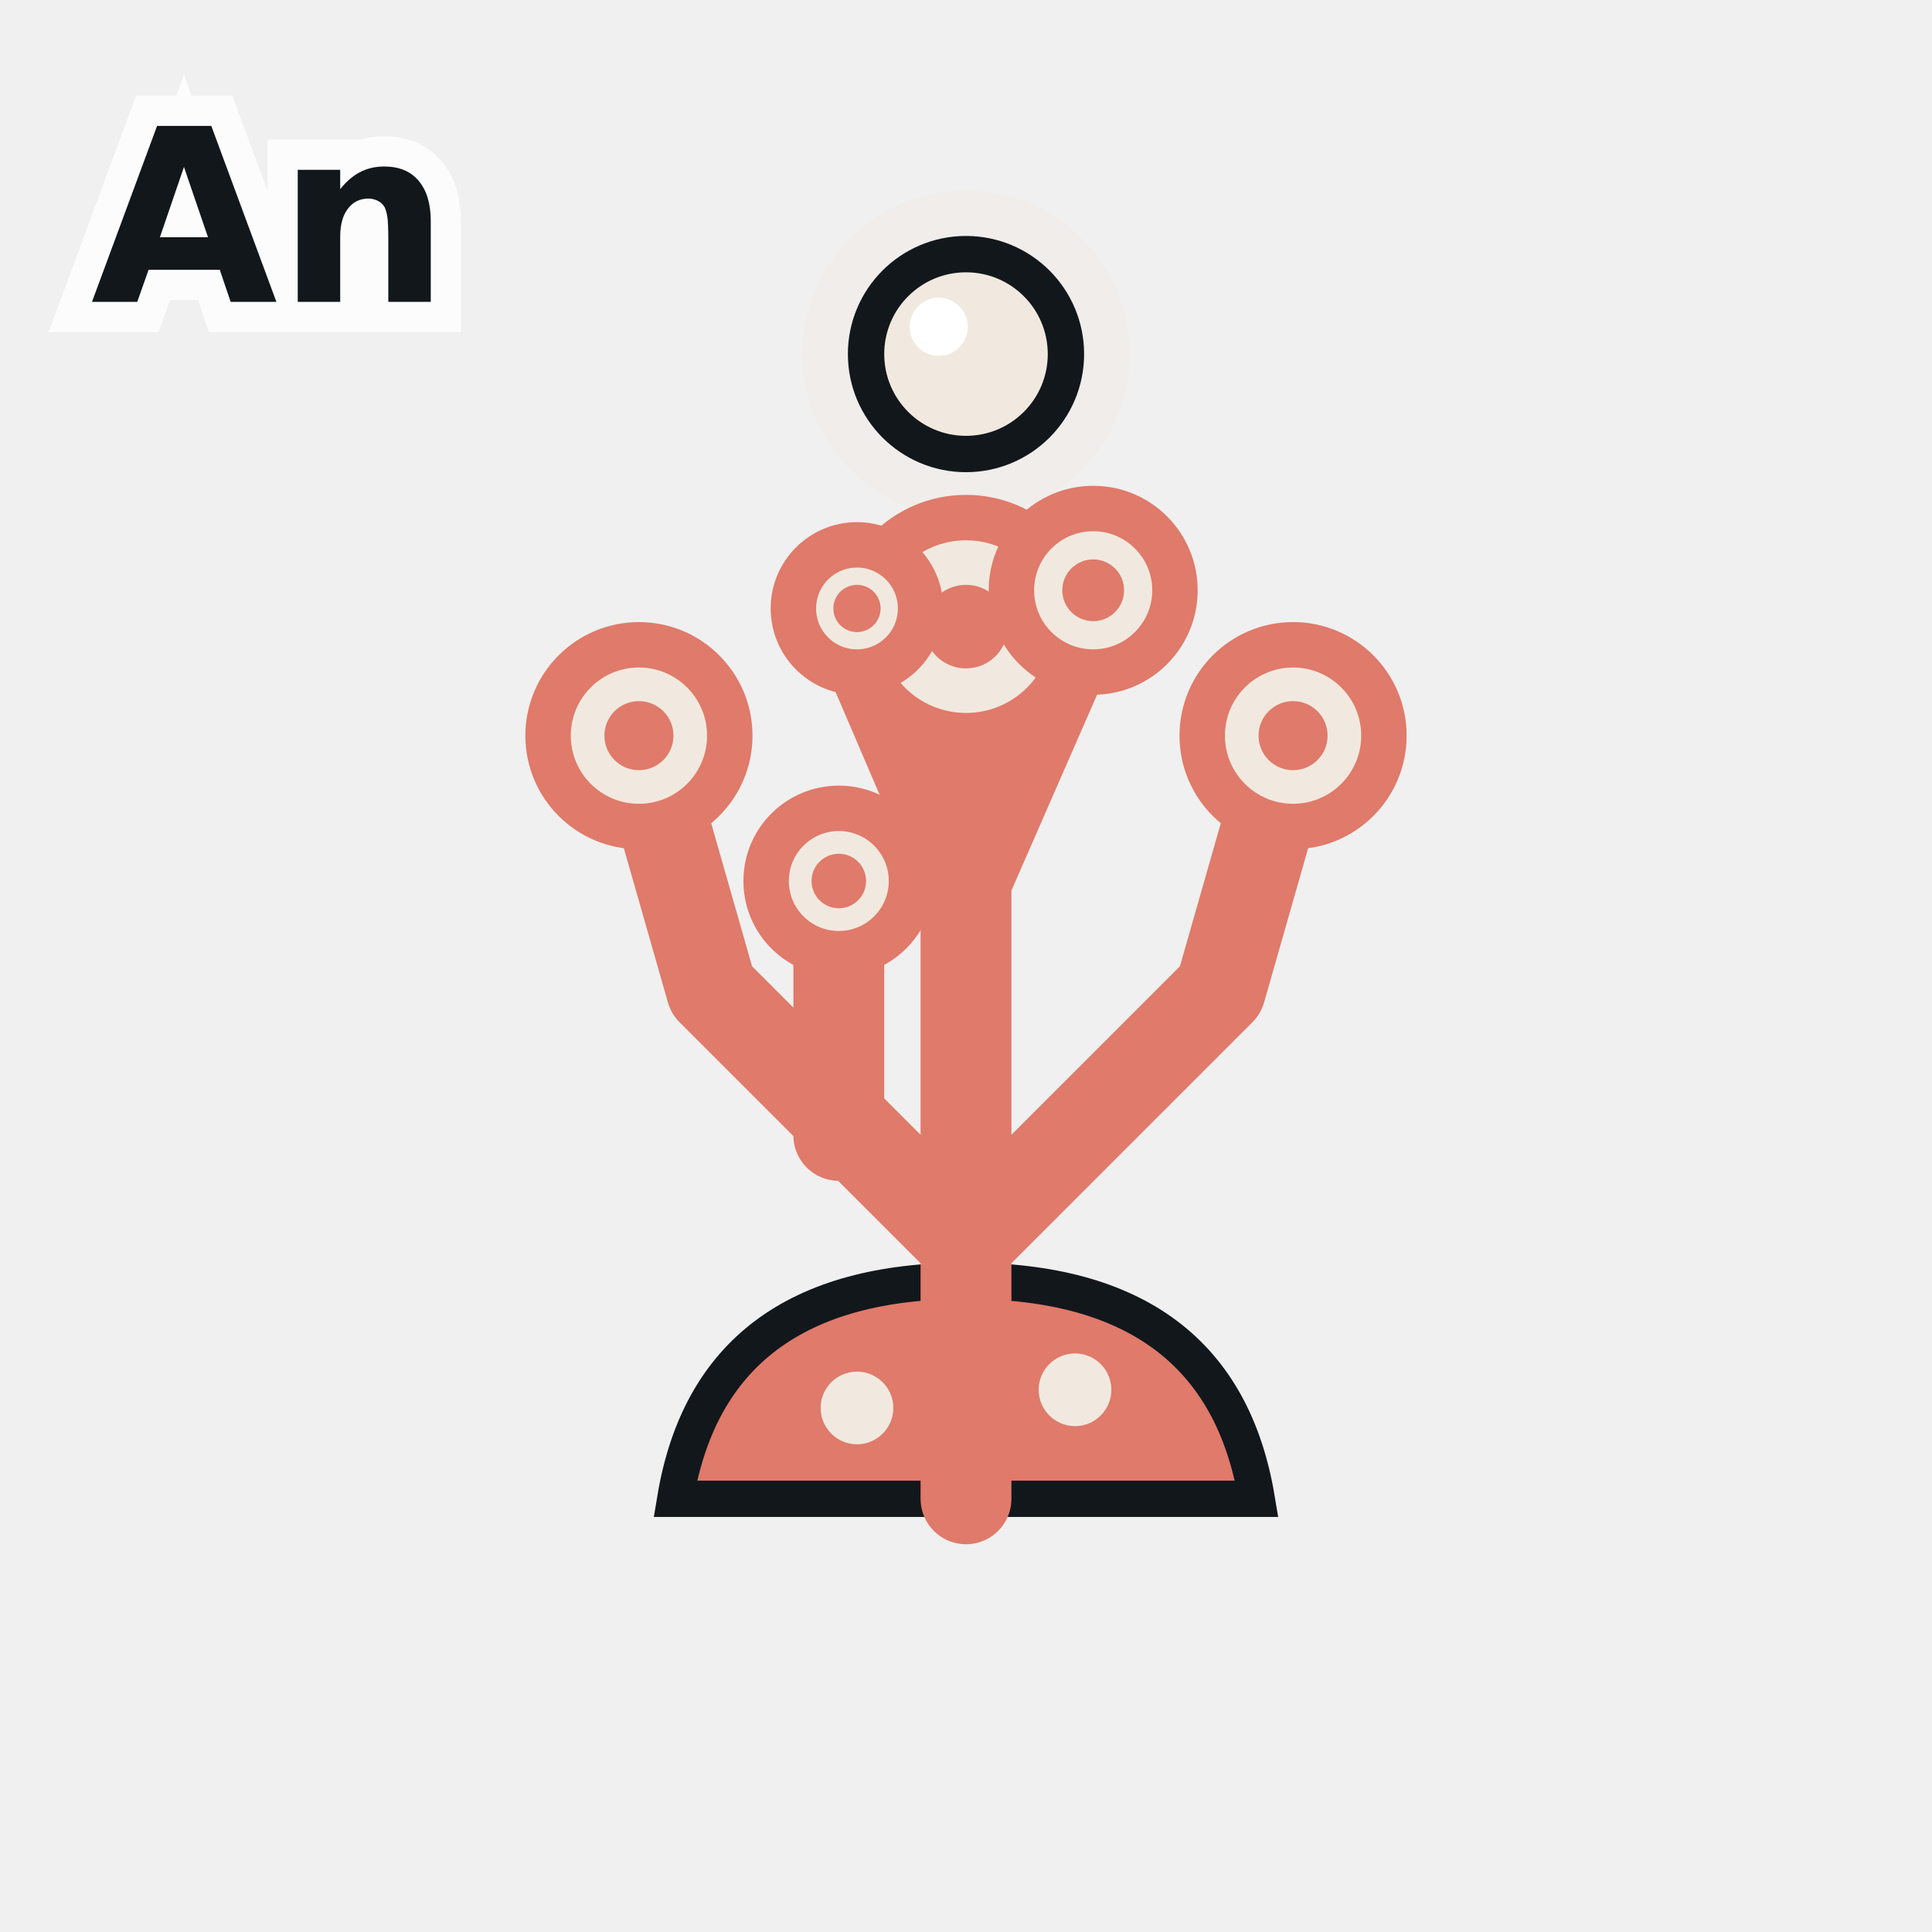
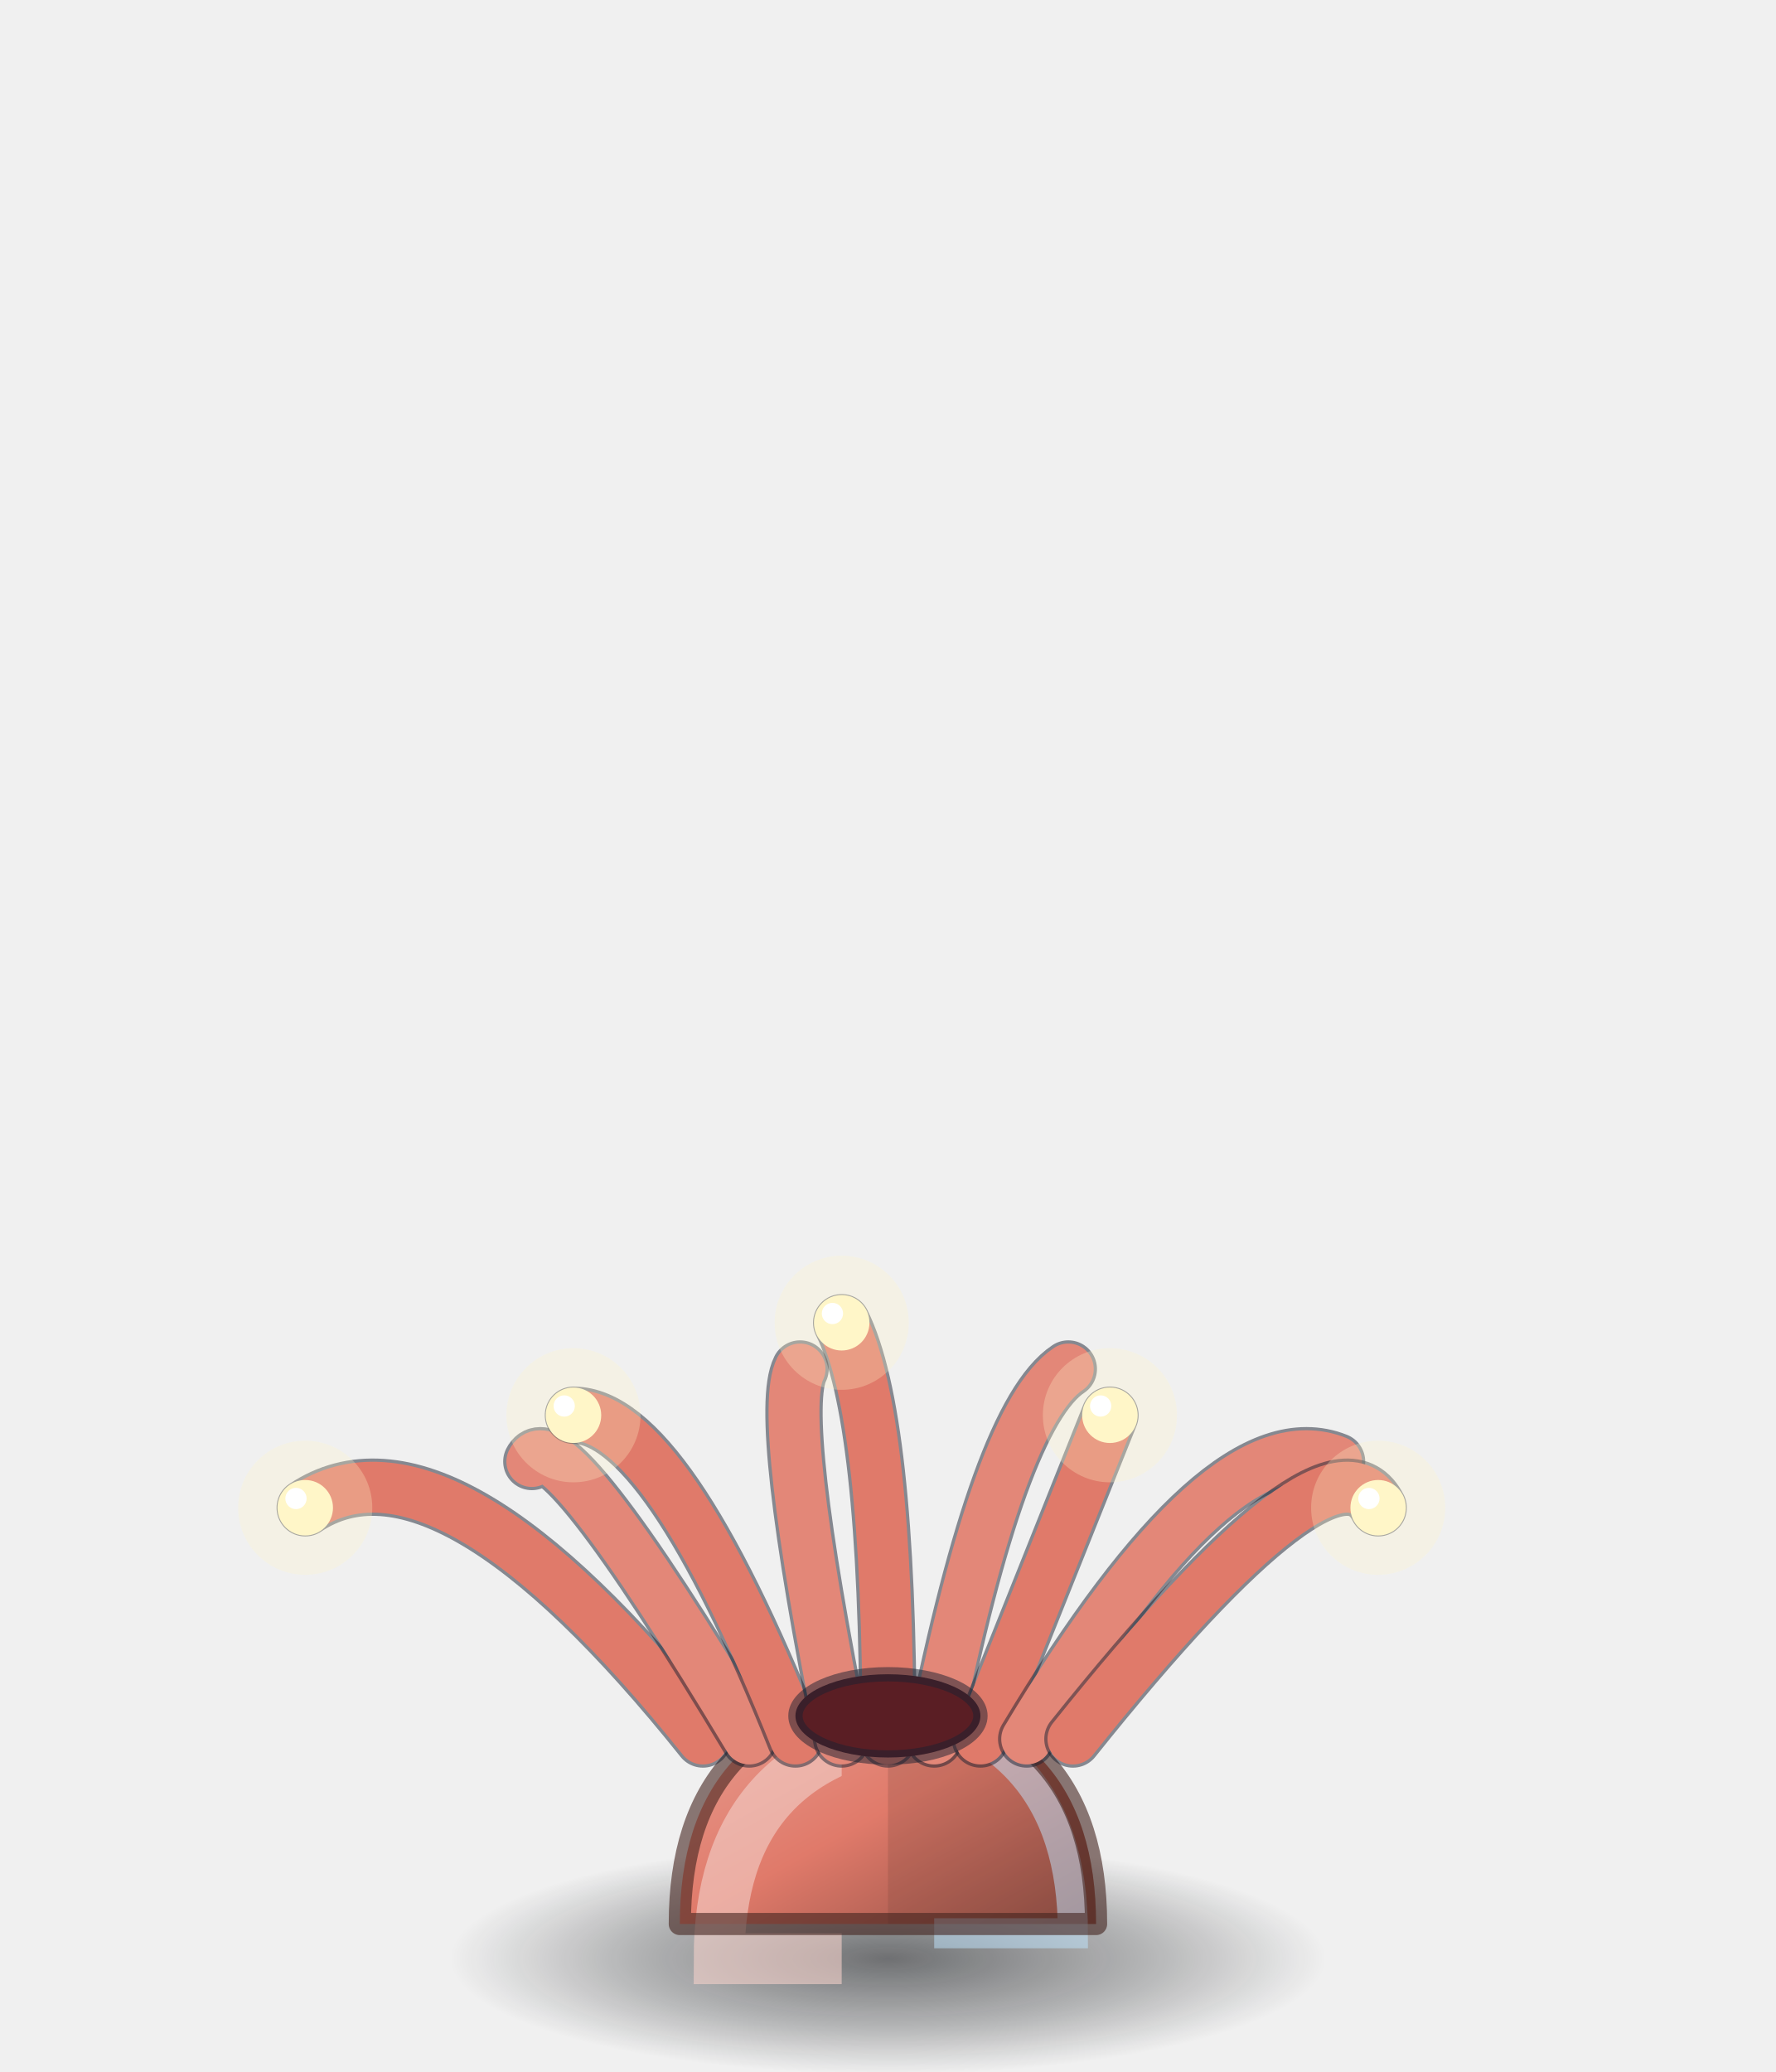
- <svg xmlns="http://www.w3.org/2000/svg" width="64" height="64" viewBox="0 0 64 64">
-   <g transform="translate(32,34) rotate(0) scale(0.836,0.836)">
-     <g transform="scale(.72)">
-       <g>
-         <circle cx="0" cy="-37" r="9" fill="#f1e9df" opacity=".35" />
-         <circle cx="0" cy="-37" r="5.5" fill="#f1e9df" stroke="#12171c" stroke-width="2" />
-         <circle cx="-1.5" cy="-38.5" r="1.6" fill="#fff" />
-         <path d="M-16 26 Q-14 14 0 14 Q14 14 16 26Z" fill="#e07a6a" stroke="#12171c" stroke-width="2" />
-         <circle cx="-6" cy="21" r="2" fill="#f1e9df" />
-         <circle cx="6" cy="20" r="2" fill="#f1e9df" />
-         <path d="M0 26 L0 6 M0 12 L-14 -2 L-18 -16 M0 12 L14 -2 L18 -16 M0 6 L0 -20 M-7 6 L-7 -6 M0 -8 L-6 -22 M0 -8 L7 -24" stroke="#e07a6a" stroke-opacity="1" stroke-width="5" stroke-linecap="round" stroke-linejoin="round" fill="none" />
-         <circle cx="-18" cy="-16" r="5" fill="#f1e9df" stroke="#e07a6a" stroke-width="2.5" />
-         <circle cx="-18" cy="-16" r="1.9" fill="#e07a6a" />
-         <circle cx="18" cy="-16" r="5" fill="#f1e9df" stroke="#e07a6a" stroke-width="2.5" />
-         <circle cx="18" cy="-16" r="1.9" fill="#e07a6a" />
-         <circle cx="0" cy="-22" r="6" fill="#f1e9df" stroke="#e07a6a" stroke-width="2.5" />
-         <circle cx="0" cy="-22" r="2.3" fill="#e07a6a" />
-         <circle cx="-7" cy="-8" r="4" fill="#f1e9df" stroke="#e07a6a" stroke-width="2.5" />
-         <circle cx="-7" cy="-8" r="1.5" fill="#e07a6a" />
-         <circle cx="7" cy="-24" r="4.5" fill="#f1e9df" stroke="#e07a6a" stroke-width="2.5" />
-         <circle cx="7" cy="-24" r="1.7" fill="#e07a6a" />
-         <circle cx="-6" cy="-23" r="3.5" fill="#f1e9df" stroke="#e07a6a" stroke-width="2.5" />
-         <circle cx="-6" cy="-23" r="1.3" fill="#e07a6a" />
-       </g>
+ <svg xmlns="http://www.w3.org/2000/svg" width="96" height="112" viewBox="0 0 96 112">
+   <defs>
+     <radialGradient id="shadowg">
+       <stop offset="0" stop-color="#05080c" stop-opacity=".55" />
+       <stop offset=".6" stop-color="#05080c" stop-opacity=".25" />
+       <stop offset="1" stop-color="#05080c" stop-opacity="0" />
+     </radialGradient>
+   </defs>
+   <g transform="translate(48,104) scale(1.250)">
+     <ellipse cx="0" cy="1.5" rx="19" ry="5" fill="url(#shadowg)" />
+     <linearGradient id="k1012" x1="0" y1="0" x2="1" y2="1">
+       <stop offset="0" stop-color="#e89f93" />
+       <stop offset=".5" stop-color="#e07a6a" />
+       <stop offset="1" stop-color="#8a4b41" />
+     </linearGradient>
+     <clipPath id="k1009">
+       <rect x="0" y="-90" width="120" height="180" />
+     </clipPath>
+     <clipPath id="k1010">
+       <rect x="-120" y="-90" width="118" height="180" />
+     </clipPath>
+     <clipPath id="k1011">
+       <rect x="2" y="-90" width="120" height="180" />
+     </clipPath>
+     <path d="M-9 0Q-9 -9 0 -10Q9 -9 9 0Z" fill="url(#k1012)" />
+     <path d="M-9 0Q-9 -9 0 -10Q9 -9 9 0Z" fill="#703d35" opacity="0.21" clip-path="url(#k1009)" />
+     <g clip-path="url(#k1010)">
+       <path d="M-9 0Q-9 -9 0 -10Q9 -9 9 0Z" fill="none" stroke="#f4d0ca" stroke-width="2.2" opacity=".6" transform="translate(1.7 1.5)" />
    </g>
+     <g clip-path="url(#k1011)">
+       <path d="M-9 0Q-9 -9 0 -10Q9 -9 9 0Z" fill="none" stroke="#bfe6ff" stroke-width="1.3" opacity=".5" transform="translate(-1 0.4)" />
+     </g>
+     <path d="M-9 0Q-9 -9 0 -10Q9 -9 9 0Z" fill="none" stroke="#43241f" stroke-opacity=".6" stroke-width="0.96" stroke-linejoin="round" />
+     <path d="M-8 -8Q-19.2 -22 -25.2 -18" stroke="#1b2130" stroke-opacity=".5" stroke-width="2.48" stroke-linecap="round" fill="none" />
+     <path d="M-8 -8Q-19.2 -22 -25.2 -18" stroke="#e07a6a" stroke-width="2.2" stroke-linecap="round" fill="none" />
+     <path d="M-6 -8Q-14.4 -22 -15.4 -20" stroke="#1b2130" stroke-opacity=".5" stroke-width="2.48" stroke-linecap="round" fill="none" />
+     <path d="M-6 -8Q-14.4 -22 -15.4 -20" stroke="#e38778" stroke-width="2.2" stroke-linecap="round" fill="none" />
+     <path d="M-4 -8Q-9.6 -22 -13.6 -22" stroke="#1b2130" stroke-opacity=".5" stroke-width="2.48" stroke-linecap="round" fill="none" />
+     <path d="M-4 -8Q-9.6 -22 -13.6 -22" stroke="#e07a6a" stroke-width="2.2" stroke-linecap="round" fill="none" />
+     <path d="M-2 -8Q-4.8 -22 -3.8 -24" stroke="#1b2130" stroke-opacity=".5" stroke-width="2.48" stroke-linecap="round" fill="none" />
+     <path d="M-2 -8Q-4.8 -22 -3.8 -24" stroke="#e38778" stroke-width="2.2" stroke-linecap="round" fill="none" />
+     <path d="M0 -8Q0.0 -22 -2.0 -26" stroke="#1b2130" stroke-opacity=".5" stroke-width="2.48" stroke-linecap="round" fill="none" />
+     <path d="M0 -8Q0.0 -22 -2.0 -26" stroke="#e07a6a" stroke-width="2.2" stroke-linecap="round" fill="none" />
+     <path d="M2 -8Q4.8 -22 7.8 -24" stroke="#1b2130" stroke-opacity=".5" stroke-width="2.48" stroke-linecap="round" fill="none" />
+     <path d="M2 -8Q4.8 -22 7.8 -24" stroke="#e38778" stroke-width="2.2" stroke-linecap="round" fill="none" />
+     <path d="M4 -8Q9.6 -22 9.6 -22" stroke="#1b2130" stroke-opacity=".5" stroke-width="2.48" stroke-linecap="round" fill="none" />
+     <path d="M4 -8Q9.6 -22 9.6 -22" stroke="#e07a6a" stroke-width="2.2" stroke-linecap="round" fill="none" />
+     <path d="M6 -8Q14.4 -22 19.4 -20" stroke="#1b2130" stroke-opacity=".5" stroke-width="2.48" stroke-linecap="round" fill="none" />
+     <path d="M6 -8Q14.4 -22 19.4 -20" stroke="#e38778" stroke-width="2.2" stroke-linecap="round" fill="none" />
+     <path d="M8 -8Q19.2 -22 21.2 -18" stroke="#1b2130" stroke-opacity=".5" stroke-width="2.48" stroke-linecap="round" fill="none" />
+     <path d="M8 -8Q19.2 -22 21.2 -18" stroke="#e07a6a" stroke-width="2.2" stroke-linecap="round" fill="none" />
+     <circle cx="-25.2" cy="-18.0" r="2.9" fill="#fff6c8" opacity=".28" />
+     <circle cx="-25.2" cy="-18.0" r="1.2" fill="#fff6c8" />
+     <circle cx="-25.6" cy="-18.4" r="0.46" fill="#fff" />
+     <circle cx="-13.6" cy="-22.0" r="2.9" fill="#fff6c8" opacity=".28" />
+     <circle cx="-13.6" cy="-22.0" r="1.2" fill="#fff6c8" />
+     <circle cx="-14.0" cy="-22.4" r="0.46" fill="#fff" />
+     <circle cx="-2.0" cy="-26.0" r="2.9" fill="#fff6c8" opacity=".28" />
+     <circle cx="-2.0" cy="-26.0" r="1.2" fill="#fff6c8" />
+     <circle cx="-2.4" cy="-26.4" r="0.46" fill="#fff" />
+     <circle cx="9.6" cy="-22.0" r="2.9" fill="#fff6c8" opacity=".28" />
+     <circle cx="9.6" cy="-22.0" r="1.2" fill="#fff6c8" />
+     <circle cx="9.2" cy="-22.4" r="0.46" fill="#fff" />
+     <circle cx="21.2" cy="-18.0" r="2.9" fill="#fff6c8" opacity=".28" />
+     <circle cx="21.2" cy="-18.0" r="1.2" fill="#fff6c8" />
+     <circle cx="20.8" cy="-18.4" r="0.46" fill="#fff" />
+     <ellipse cx="0" cy="-9" rx="4" ry="1.8" fill="#5a1e24" stroke="#1b2130" stroke-opacity=".5" stroke-width="0.62" />
  </g>
-   <text x="3" y="10" font-family="Verdana,DejaVu Sans,sans-serif" font-size="8" font-weight="700" fill="#12171c" stroke="#fff" stroke-width="2" stroke-opacity=".8" paint-order="stroke">An</text>
</svg>
